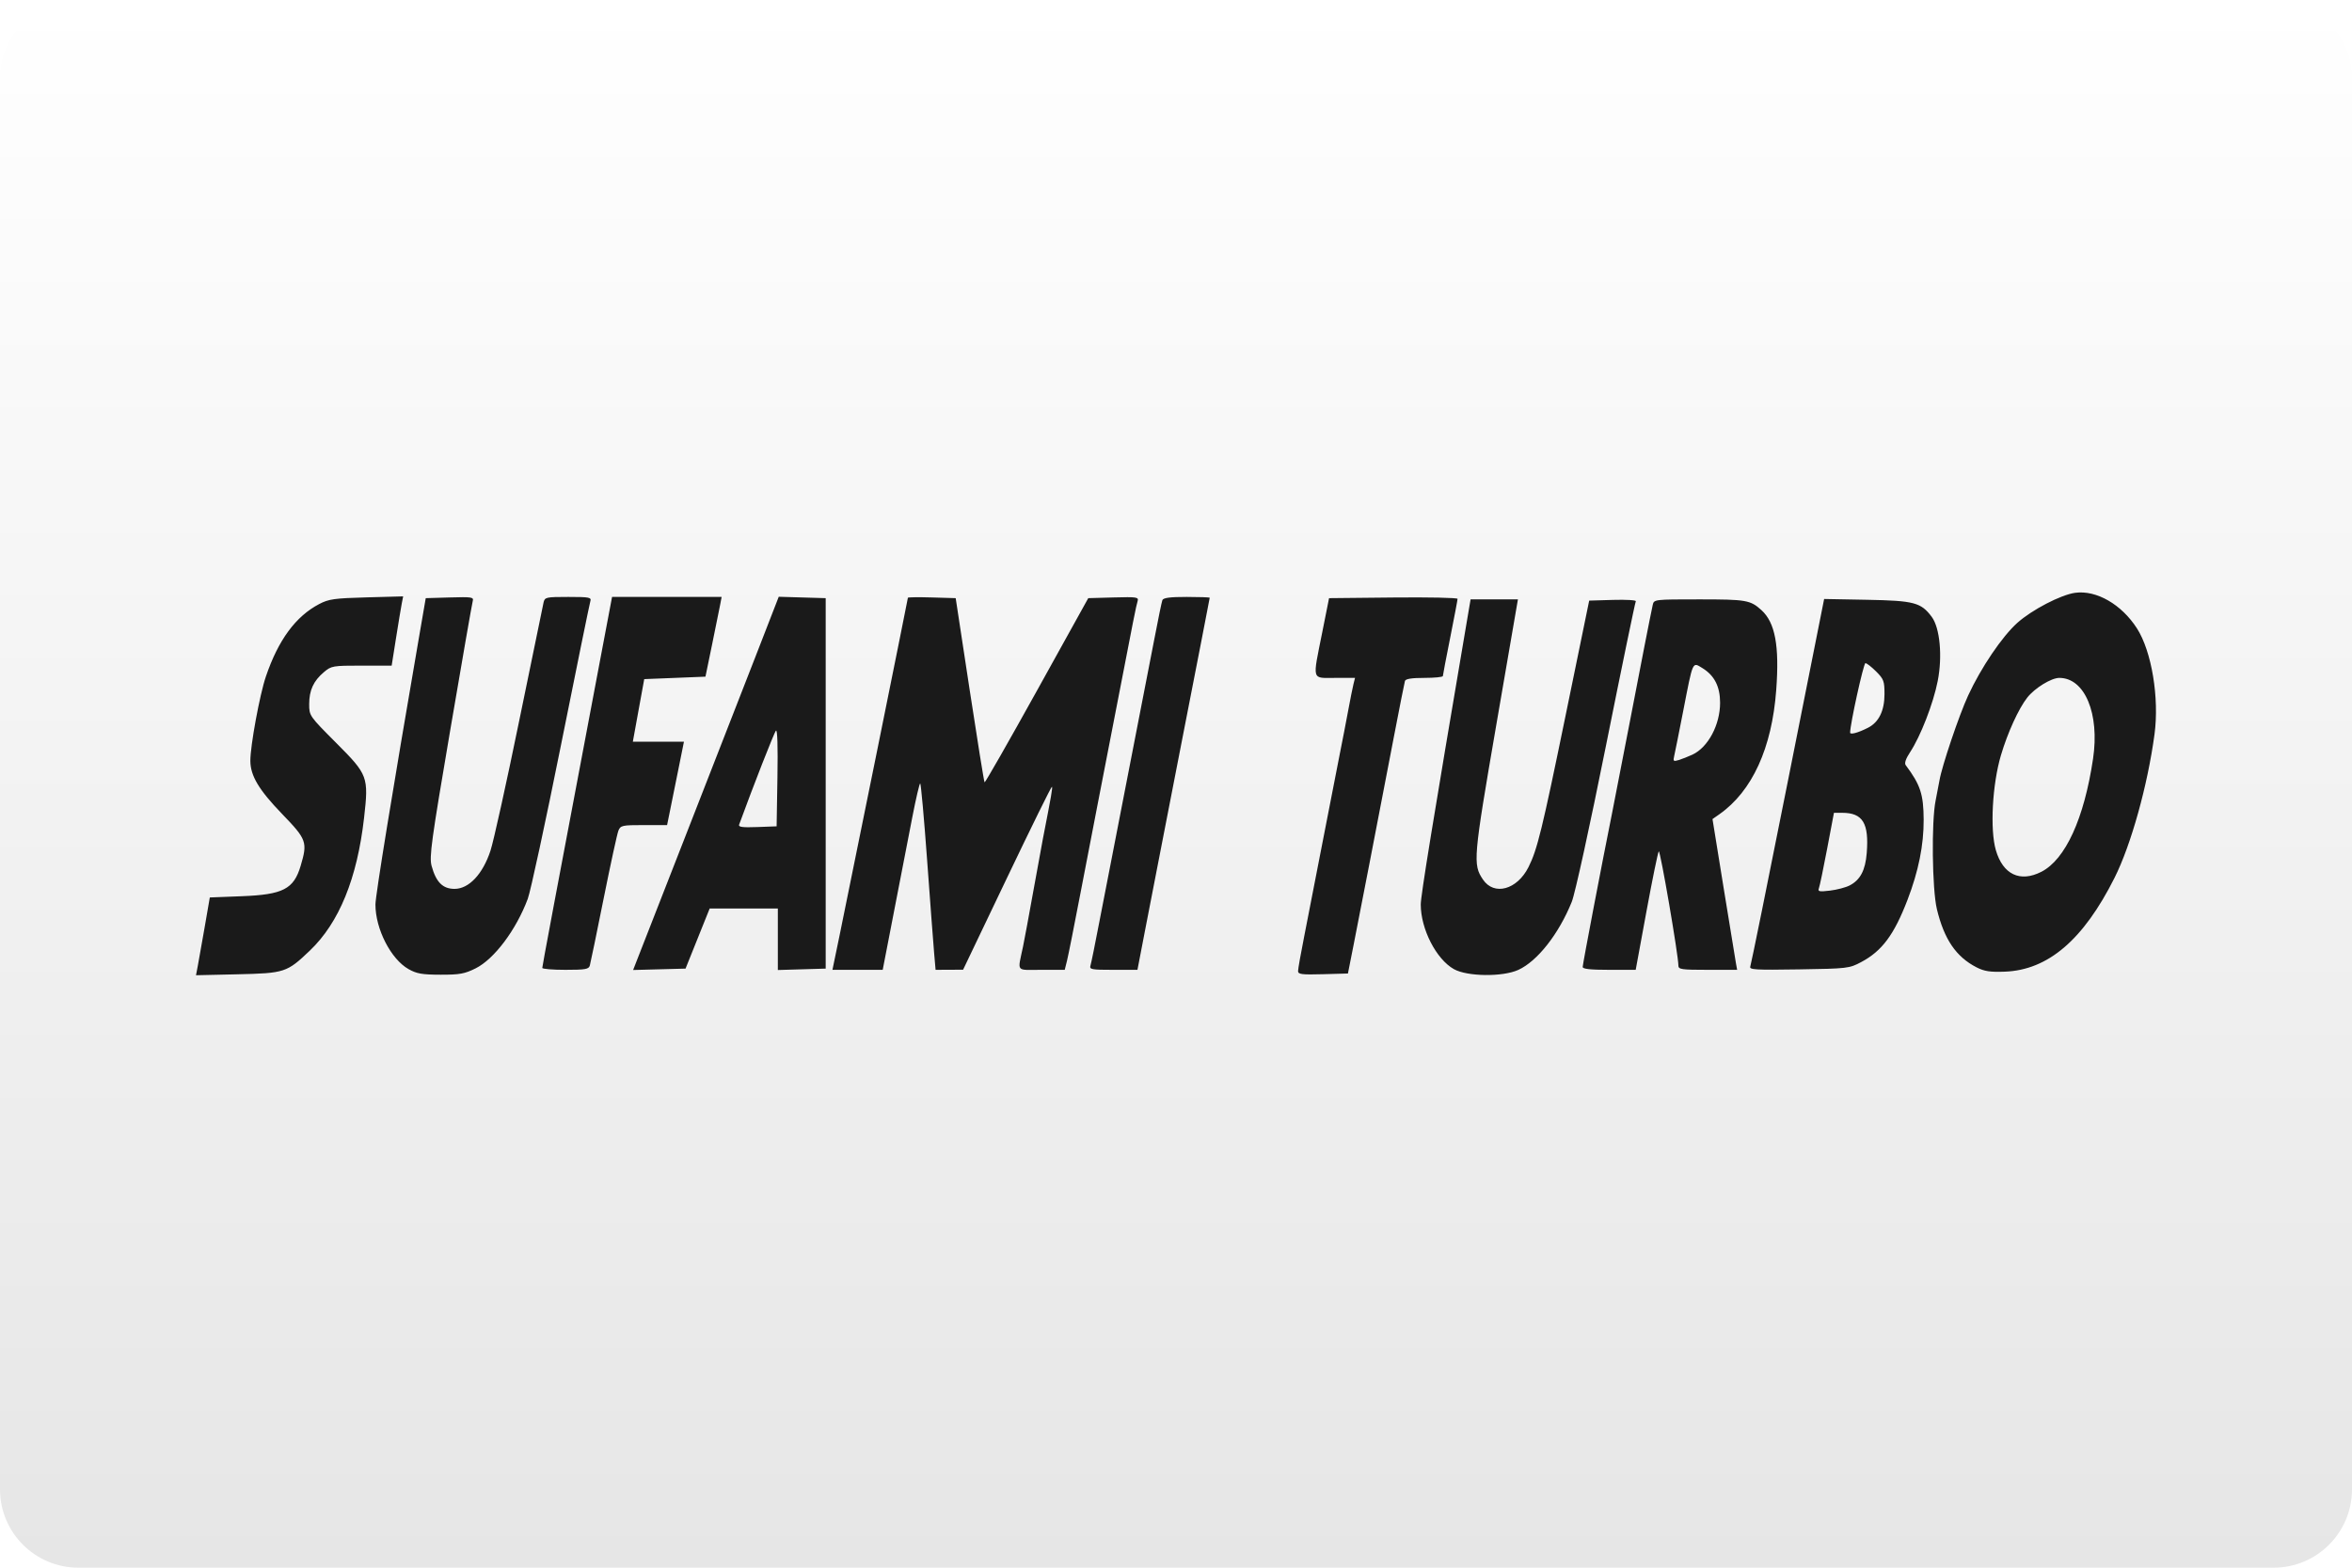
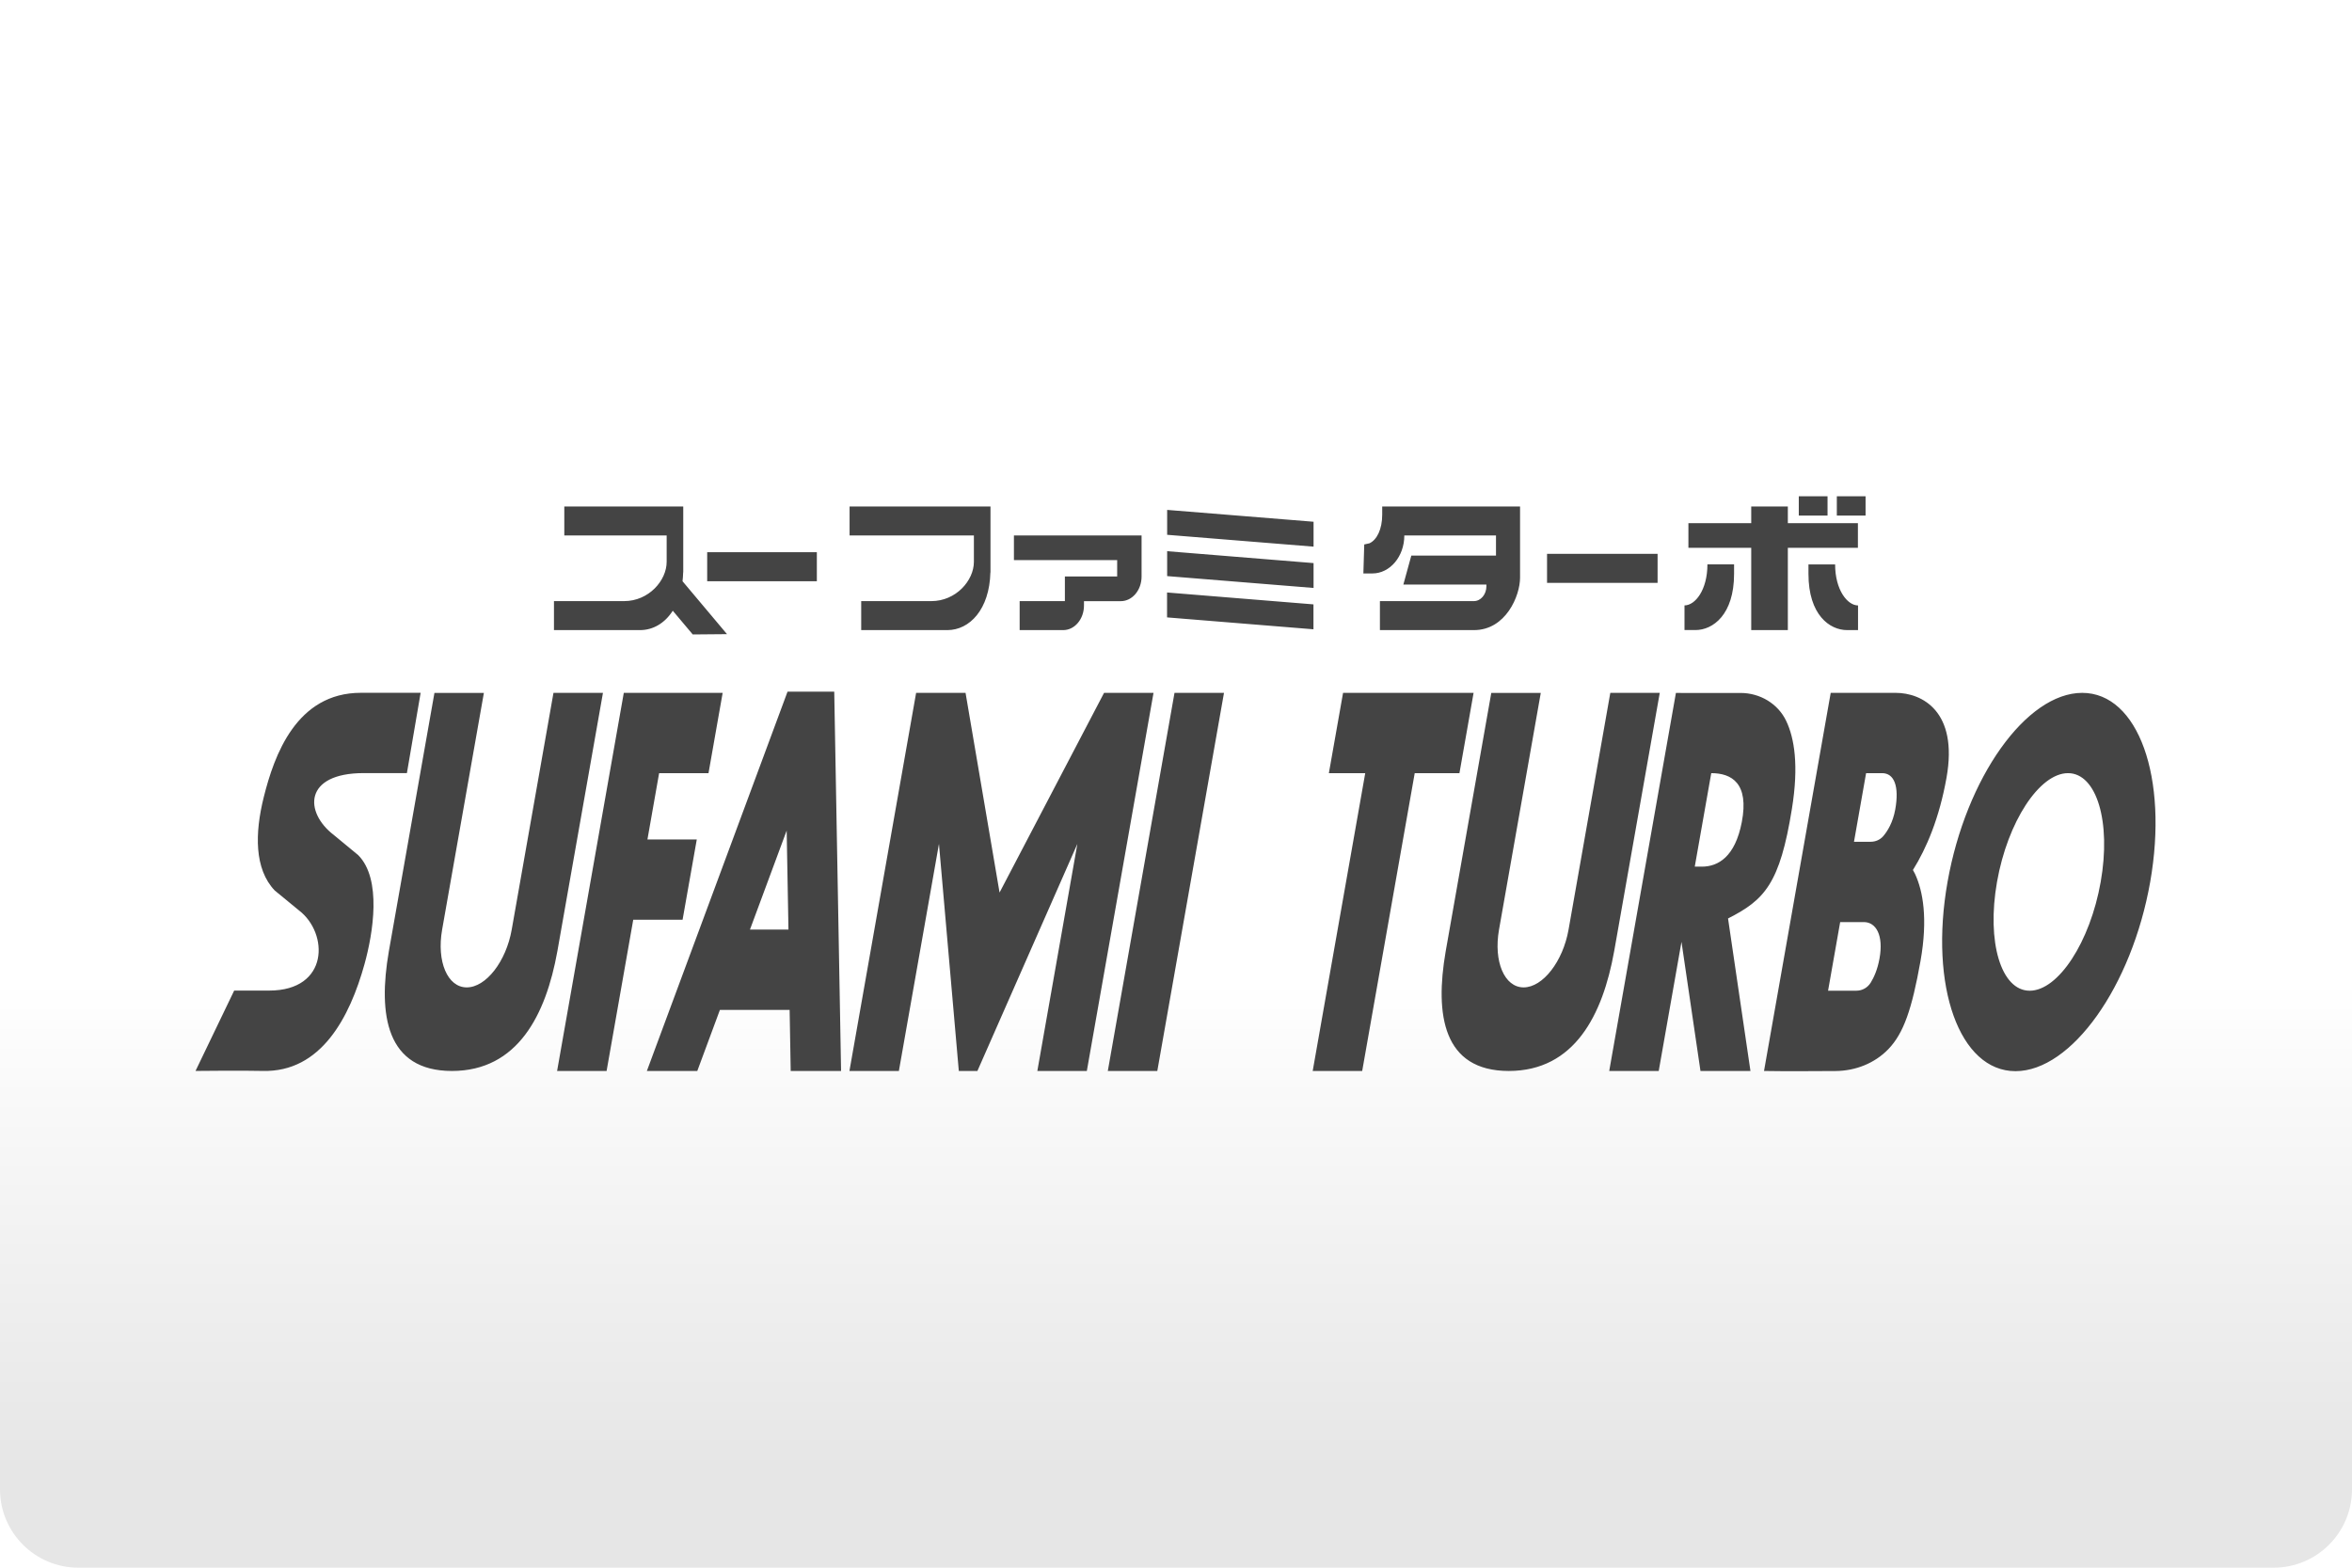
- <svg xmlns="http://www.w3.org/2000/svg" width="480" height="320" version="1.1" viewBox="0 0 480 320">
+ <svg xmlns="http://www.w3.org/2000/svg" width="480" height="320" version="1.1" viewBox="0 0 480 320" xml:space="preserve">
  <defs>
-     <linearGradient id="a" x1="81.598" x2="81.598" y2="84.667" gradientTransform="matrix(3.7795 0 0 3.7795 -.00025098 0)" gradientUnits="userSpaceOnUse">
+     <linearGradient id="a" x2="0" y1="200" y2="300" gradientUnits="userSpaceOnUse">
      <stop stop-color="#fff" offset="0" />
      <stop stop-color="#e6e6e6" offset="1" />
    </linearGradient>
  </defs>
-   <rect x="-0" y="9.1553e-8" width="480" height="320" ry="16" fill="url(#a)" stroke-linecap="square" stroke-linejoin="round" stroke-width="2" style="paint-order:stroke fill markers" />
-   <path d="m40.37 197.14c0.204-1.061 0.838-4.633 1.409-7.939l1.039-6.009 6.51-0.253c8.437-0.327 10.619-1.451 12.028-6.194 1.44-4.848 1.246-5.391-3.773-10.588-4.749-4.917-6.473-7.798-6.491-10.845-0.018-3.047 1.908-13.513 3.17-17.222 2.541-7.47 6.084-12.281 10.897-14.799 1.936-1.013 3.086-1.174 9.658-1.354l7.46-0.204-0.28 1.433c-0.154 0.788-0.682 3.969-1.173 7.067l-0.892 5.634h-6.124c-5.876 0-6.188 0.053-7.683 1.312-2.14 1.801-3.025 3.715-3.025 6.543 0 2.381 0.035 2.43 5.516 7.927 6.487 6.505 6.636 6.907 5.684 15.284-1.408 12.382-5.093 21.409-11.065 27.106-4.697 4.48-5.117 4.617-14.815 4.838l-8.42 0.191zm43.011 0.681c-3.606-2.033-6.76-8.187-6.76-13.187 0-1.817 3.476-23.149 8.884-54.523l1.381-8.013 4.922-0.144c4.525-0.132 4.902-0.072 4.666 0.751-0.141 0.492-2.214 12.388-4.606 26.434-3.846 22.58-4.285 25.779-3.788 27.603 0.906 3.324 2.276 4.698 4.687 4.698 2.926 0 5.751-3.002 7.329-7.789 0.631-1.913 3.268-13.845 5.861-26.514 2.593-12.67 4.832-23.543 4.975-24.162 0.248-1.072 0.495-1.127 5.042-1.127 4.326 0 4.755 0.084 4.504 0.876-0.153 0.482-2.855 13.722-6.004 29.423-3.149 15.7-6.195 29.798-6.767 31.328-2.373 6.342-6.838 12.294-10.648 14.192-2.235 1.114-3.255 1.298-7.141 1.291-3.769-7e-3 -4.872-0.199-6.537-1.138zm181.53 0.398c0-0.431 0.548-3.537 1.218-6.903 0.67-3.366 2.37-12.092 3.778-19.391 1.408-7.299 2.991-15.411 3.518-18.028 0.527-2.617 1.299-6.61 1.717-8.873 0.418-2.264 0.902-4.686 1.077-5.383l0.318-1.268h-4.06c-4.857 0-4.641 0.76-2.64-9.264l1.4-7.011 13.112-0.134c7.212-0.073 13.112 0.049 13.112 0.273 0 0.223-0.673 3.776-1.496 7.895-0.823 4.119-1.499 7.658-1.502 7.865-4e-3 0.207-1.703 0.376-3.778 0.376-2.583 0-3.831 0.197-3.961 0.626-0.104 0.344-1.098 5.358-2.208 11.142-3.608 18.79-7.119 36.93-8.287 42.814l-1.142 5.759-5.088 0.143c-4.342 0.122-5.088 0.028-5.088-0.64zm31.799-0.398c-3.609-2.035-6.76-8.187-6.76-13.196 0-1.775 2.452-16.84 9.383-57.645l0.787-4.632h9.661l-4.422 25.665c-4.695 27.248-4.797 28.423-2.721 31.512 2.271 3.381 6.977 2.101 9.301-2.53 1.788-3.563 2.784-7.629 7.553-30.86l4.832-23.537 4.889-0.144c2.689-0.079 4.77 0.048 4.625 0.283-0.145 0.235-2.882 13.482-6.082 29.439-3.328 16.597-6.318 30.25-6.986 31.906-2.652 6.57-7.02 12.128-10.922 13.9-3.211 1.458-10.422 1.369-13.136-0.162zm106.68-0.359c-4.184-2.142-6.622-5.716-8.107-11.887-0.972-4.04-1.134-17.873-0.259-22.164 0.309-1.515 0.661-3.356 0.783-4.091 0.481-2.904 4.003-13.34 5.854-17.347 2.63-5.693 6.91-12.021 10.027-14.822 2.969-2.67 8.911-5.759 11.83-6.15 4.331-0.581 9.457 2.375 12.593 7.262 3.006 4.684 4.582 14.198 3.583 21.628-1.401 10.418-4.787 22.579-8.156 29.291-6.356 12.663-13.57 18.83-22.408 19.157-2.98 0.11-4.166-0.071-5.74-0.877zm13.209-19.506c4.917-2.509 8.739-10.869 10.557-23.092 1.366-9.186-1.684-16.491-6.885-16.491-1.645 0-5.024 2.079-6.549 4.028-1.772 2.266-3.993 7.131-5.362 11.746-1.769 5.963-2.266 15.189-1.045 19.389 1.444 4.969 4.943 6.634 9.284 4.419zm-305.93 19.617c0-0.348 2.459-13.441 11.612-61.829l2.629-13.897h22.362l-0.309 1.627c-0.17 0.895-0.912 4.557-1.65 8.138l-1.342 6.51-12.495 0.501-0.868 4.757c-0.477 2.617-1 5.49-1.161 6.385l-0.294 1.627h10.428l-1.185 5.884c-0.652 3.236-1.427 7.067-1.721 8.513l-0.536 2.629h-4.733c-4.437 0-4.761 0.07-5.196 1.127-0.255 0.62-1.615 6.873-3.023 13.897-1.408 7.024-2.674 13.164-2.815 13.646-0.22 0.755-0.912 0.876-4.979 0.876-2.598 0-4.724-0.176-4.724-0.392zm18.985-0.718c0.244-0.629 4.761-12.186 10.037-25.681 5.276-13.496 11.763-30.123 14.414-36.949l4.821-12.411 9.583 0.284v75.617l-9.765 0.287v-12.556h-13.912l-4.926 12.269-10.697 0.284zm29.008-38.2c0.106-6.316-8e-3 -9.831-0.306-9.514-0.361 0.381-4.545 11.063-7.511 19.177-0.184 0.503 0.646 0.615 3.706 0.501l3.943-0.147zm12.65 32.425c2.124-10.262 13.973-68.832 13.973-69.067 0-0.111 2.195-0.138 4.877-0.059l4.877 0.143 2.847 18.699c1.566 10.284 2.937 18.789 3.047 18.899 0.11 0.11 4.916-8.305 10.68-18.699l10.48-18.899 5.171-0.143c4.768-0.132 5.15-0.073 4.9 0.751-0.311 1.026-0.785 3.409-4.313 21.676-1.409 7.299-3.095 15.975-3.745 19.28-0.65 3.305-2.239 11.53-3.53 18.278s-2.558 13.114-2.815 14.147l-0.467 1.878h-4.747c-5.372 0-4.882 0.618-3.764-4.757 0.287-1.377 1.207-6.335 2.046-11.017s1.745-9.64 2.014-11.017c1.751-8.963 2.003-10.416 1.836-10.583-0.102-0.102-4.223 8.259-9.157 18.581l-8.971 18.767-5.615 0.026-0.294-3.38c-0.162-1.859-0.808-10.422-1.435-19.029-0.628-8.607-1.263-15.649-1.411-15.649s-0.872 3.099-1.608 6.886c-0.736 3.787-2.397 12.35-3.691 19.029l-2.353 12.144h-10.258l1.425-6.886zm51.235 6.009c0.15-0.482 0.94-4.369 1.755-8.638 0.815-4.269 1.823-9.452 2.24-11.518 0.417-2.066 1.905-9.728 3.308-17.026 1.402-7.299 2.98-15.411 3.505-18.028 0.526-2.617 1.553-7.898 2.284-11.736 0.73-3.838 1.441-7.275 1.58-7.637 0.184-0.479 1.532-0.658 4.957-0.658 2.587 0 4.704 0.076 4.704 0.169 0 0.093-0.772 4.093-1.715 8.889-0.944 4.796-2.873 14.692-4.288 21.99-1.415 7.299-3.212 16.538-3.995 20.532-0.782 3.994-2.171 11.148-3.086 15.9l-1.664 8.638h-4.929c-4.465 0-4.904-0.083-4.656-0.876zm100.45 0.281c0-0.563 3.943-21.202 6.009-31.455 0.527-2.617 2.105-10.729 3.505-18.028 2.441-12.722 4.261-22.013 4.782-24.413 0.243-1.119 0.307-1.127 9.532-1.127 9.557 0 10.391 0.145 12.65 2.191 2.807 2.544 3.687 7.284 3.021 16.291-0.876 11.864-4.912 20.688-11.606 25.379l-1.401 0.982 2.265 14.01c1.246 7.706 2.378 14.63 2.515 15.388l0.25 1.377h-5.997c-5.379 0-5.997-0.09-5.994-0.876 8e-3 -2.055-3.705-23.659-4.005-23.303-0.181 0.216-1.314 5.745-2.518 12.286l-2.188 11.893h-5.412c-3.845 0-5.412-0.172-5.412-0.595zm22.385-43.325c3.201-1.479 5.66-6.088 5.657-10.602-2e-3 -3.309-1.163-5.577-3.624-7.078-2.052-1.252-1.876-1.647-3.904 8.767-0.858 4.407-1.687 8.544-1.841 9.194-0.25 1.054-0.15 1.143 0.915 0.821 0.657-0.199 1.916-0.695 2.797-1.102zm11.823 43.234c0.16-0.417 3.616-17.466 7.68-37.886l7.388-37.126 8.789 0.164c9.577 0.179 10.985 0.551 13.169 3.481 1.674 2.246 2.215 8.047 1.221 13.102-0.905 4.605-3.511 11.311-5.656 14.552-0.848 1.281-1.169 2.223-0.887 2.6 3.013 4.034 3.647 5.958 3.675 11.144 0.026 5.169-1.054 10.535-3.3 16.379-2.74 7.129-5.201 10.435-9.448 12.691-2.437 1.295-2.776 1.335-12.712 1.493-8.958 0.143-10.173 0.07-9.918-0.596zm20.275-16.541c2.166-1.12 3.203-3.083 3.485-6.595 0.491-6.11-0.8-8.23-5.012-8.23h-1.678l-1.382 7.3c-0.76 4.015-1.519 7.656-1.686 8.092-0.262 0.682 0.054 0.75 2.257 0.489 1.409-0.167 3.216-0.642 4.016-1.056zm3.754-32.19c2.201-1.12 3.354-3.473 3.356-6.848 1e-3 -2.665-0.152-3.083-1.701-4.632-0.936-0.936-1.921-1.703-2.189-1.703-0.383 0-3.132 12.488-3.122 14.181 4e-3 0.474 1.642 0.026 3.655-0.998z" fill="#1a1a1a" stroke-width=".501" />
-   <style type="text/css">.st0{fill:#FC0C18;}
- 	.st1{fill:#FC0C18;}</style>
+   <rect width="480" height="320" ry="16" fill="url(#a)" />
+   <path d="m367.1 101.3v3.937h5.867v-3.937zm7.764 0v3.937h5.865v-3.937zm-259.7 2.082v5.92h20.89v5.375c0 3.845-3.678 8.023-8.68 8.023h-14.32v5.918h17.58c2.6 0 5.026-1.378 6.668-3.955l4.074 4.842 6.992-0.062-9.076-10.8c0.066-0.578 0.11-1.176 0.125-1.799h0.021v-13.46zm58.22 0v5.92h25.37v5.375c0 3.845-3.676 8.023-8.678 8.023h-14.32v5.918h17.58c4.564 0 8.598-4.24 8.785-11.77h0.019v-13.46zm108.7 0v1.668c0 2.99-1.093 5.148-2.594 5.846l-1.072 0.24-0.053 1.719-0.125 4.199h1.834c3.605 0 6.521-3.47 6.521-7.752h18.71v4.104h-17.28l-1.627 5.92h16.95v0.332c0 1.678-1.145 3.043-2.562 3.043h-19.17v5.918h19.19c6.512 0 9.41-7.013 9.41-10.7v-14.54h-27.86zm75.31 0v3.408h-12.82v5.033h12.82v16.79h7.471v-16.79h14.3v-5.033h-14.3v-3.408zm-119.2 0.699v5.084l29.88 2.418v-5.084zm-31.27 5.221v5.021h21.07v3.344h-10.67v5.033h-9.232v5.918h8.889c2.344 0 4.24-2.249 4.24-5.031v-0.877h7.512c2.344 0 4.242-2.249 4.242-5.031v-8.377zm31.27 3.209v5.084l29.88 2.418v-5.074zm-93.87 0.207v5.92h22.38v-5.92zm171.4 0.334v5.918h22.56v-5.918zm32.73 2.146c0 5.23-2.5 8.377-4.678 8.377v5.033h2.24c3.553 0 7.877-3.127 7.877-11.47v-1.937zm20.62 0.01v1.939c0 8.346 4.314 11.47 7.877 11.47h2.24v-5.031c-2.167-0.01-4.678-3.159-4.678-8.379zm-130.9 5.73v5.086l29.88 2.428v-5.086zm-77.45 20.24-28.71 77.43h10.29l4.615-12.46h14.23l0.219 12.46h10.28l-1.395-77.43zm-87.07 0.238c-13.16 0-17.7 12.75-19.83 21.32-1.834 7.346-1.927 14.64 2.23 19.02l4.969 4.084c6.054 4.626 6.189 16.36-6.105 16.36h-7.127l-7.887 16.4s9.877-0.104 13.67 0c12.01 0.333 17.83-11.06 20.81-21.78 1.75-6.304 3.583-17.4-1.293-22.28l-4.959-4.094c-6.054-4.626-6.189-12.64 6.105-12.64h8.805l2.803-16.39zm39.3 0.012-8.523 48.33c-1.146 6.512-5.252 11.79-9.18 11.79-3.918 0-6.168-5.273-5.021-11.79l8.521-48.32h-10.09l-9.314 52.8c-2.219 12.88-0.542 24.37 12.89 24.37 13.44-0.01 19.17-11.5 21.5-24.38l0.051-0.281 9.264-52.52zm14.35 0-13.61 77.18h10.1l5.439-30.87h10.07l2.896-16.38h-10.07l2.385-13.54h10.08l2.887-16.39h-15.12zm59.66 0-13.61 77.18h10.09l8.18-46.35 4.053 46.35h3.793l20.4-46.35-8.168 46.35h10.1l13.61-77.18h-10.1v0.01l-21.32 40.75-6.939-40.75v-0.01zm52.73 0-13.61 77.18h10.1l13.61-77.18zm34.4 0-2.896 16.39h7.42l-10.72 60.79h10.1l10.72-60.79h9.127l2.887-16.39zm54.54 0-8.521 48.33c-1.146 6.502-5.252 11.79-9.17 11.79s-6.168-5.273-5.021-11.79l8.521-48.32h-10.1l-9.314 52.8c-2.219 12.88-0.542 24.37 12.89 24.37 13.44-0.01 19.17-11.5 21.49-24.38l0.053-0.281 9.264-52.52zm44.98 0-13.61 77.18c3.991 0.073 10.39 0.041 14.61 0.01 4.043-0.031 7.973-1.563 10.78-4.48 3.105-3.24 4.792-8.137 6.543-17.96 1.542-8.679 0.499-14.3-1.105-17.78-0.135-0.281-0.281-0.552-0.438-0.812 2.772-4.449 5.376-10.55 6.855-18.84 2.428-13.57-5.011-17.32-10.38-17.32h-4.459zm51.33 0c-11.42 0-23.72 17.28-27.49 38.61s2.45 38.61 13.87 38.61c11.42 0 23.72-17.28 27.49-38.61 3.751-21.33-2.45-38.61-13.87-38.61zm-82.92 0.01-13.61 77.17h10.1l4.646-26.35 3.875 26.35h10.2l-4.574-31.13c7.471-3.793 10.58-7.085 13.04-22.41 1.427-8.856 0.49-14.41-1.156-17.88-1.678-3.563-5.376-5.74-9.314-5.74h-12.08zm7.211 16.38c4.168 0 7.762 2.053 6.23 10.01-1.365 7.085-4.835 9.074-8.148 9.074h-1.447zm31.6 0h3.271c2.459 0 3.532 2.656 2.678 7.418-0.479 2.647-1.563 4.397-2.428 5.418-0.636 0.75-1.583 1.168-2.562 1.168h-3.428zm41.21 0c5.845 0 8.835 9.94 6.668 22.2-2.157 12.26-8.647 22.21-14.49 22.21-5.845 0-8.827-9.941-6.67-22.21 2.157-12.26 8.649-22.2 14.49-22.2zm-261.5 11.72 0.365 20.21h-7.857zm215 18.68h4.834c2.459 0 4.054 2.647 3.199 7.408-0.406 2.282-1.146 3.896-1.803 4.959-0.625 1.011-1.718 1.637-2.906 1.637h-5.793z" fill="#444" />
</svg>
